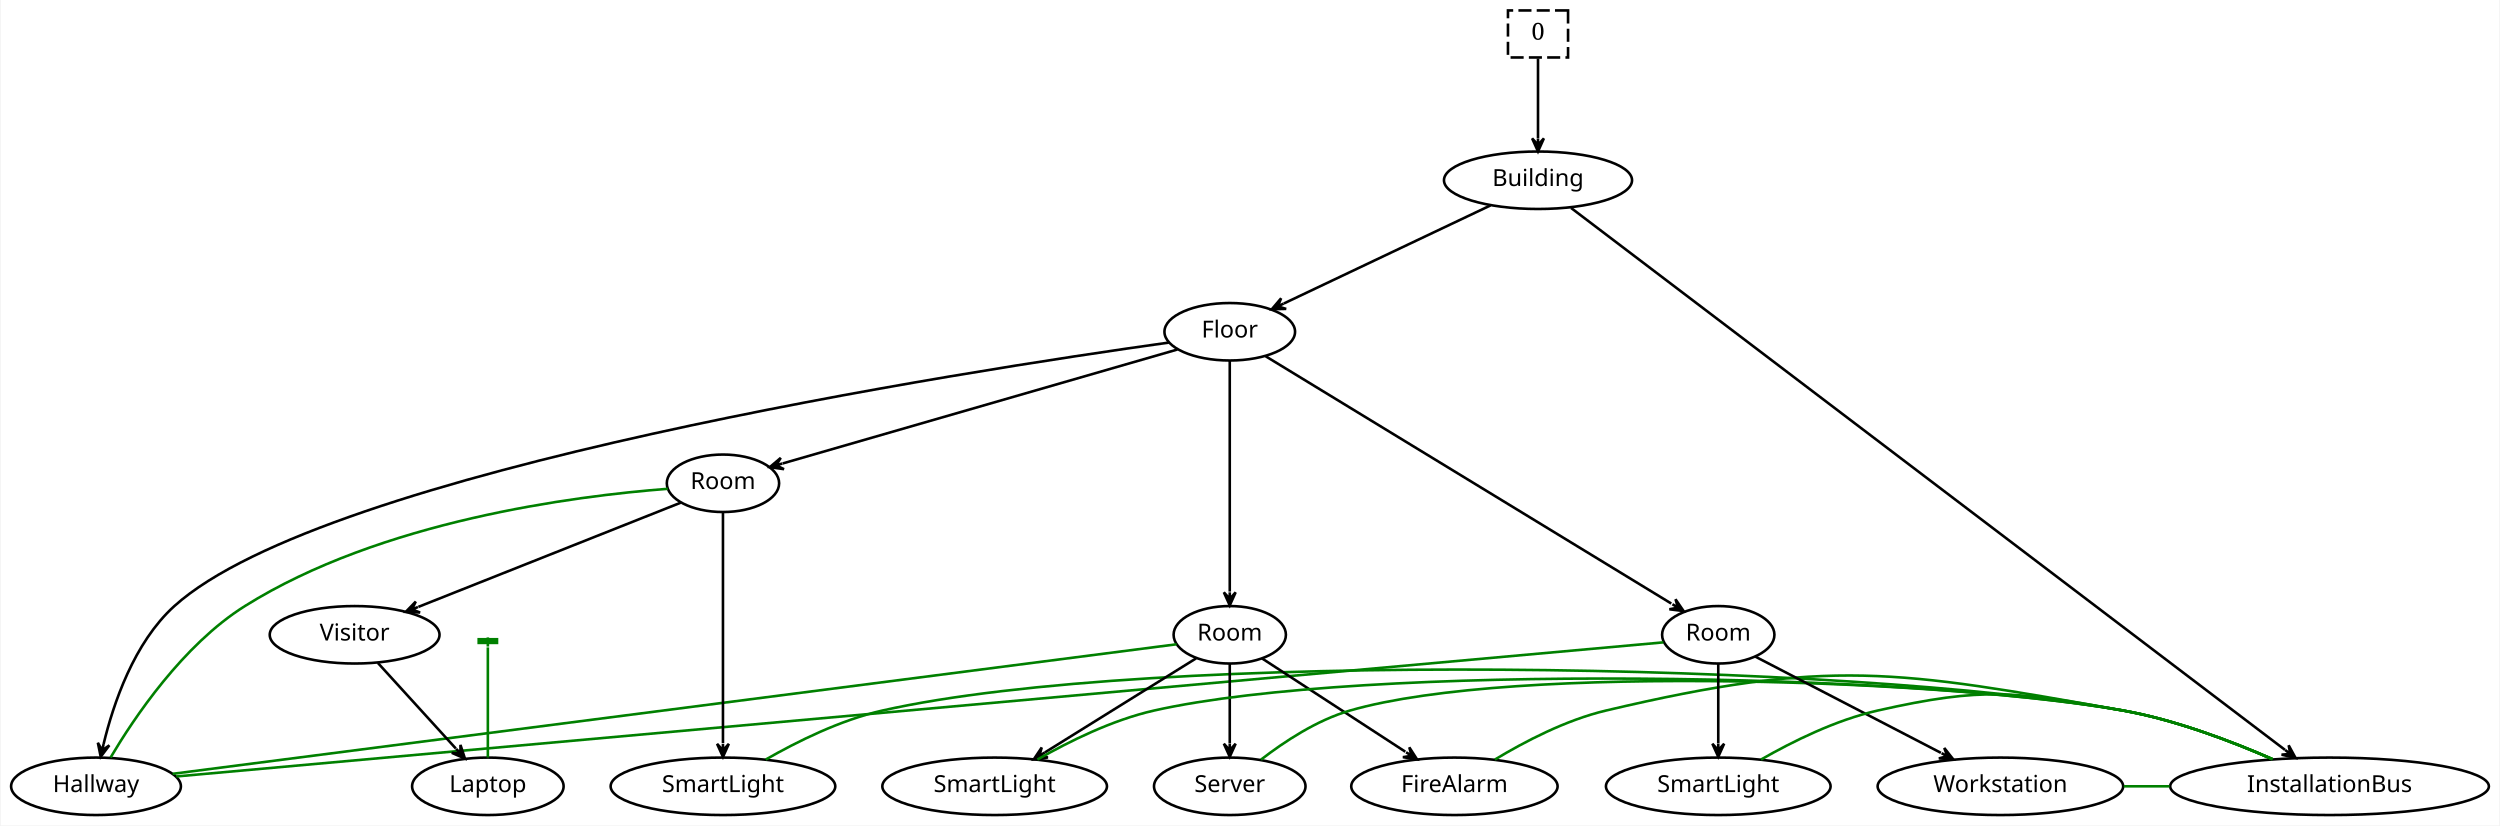
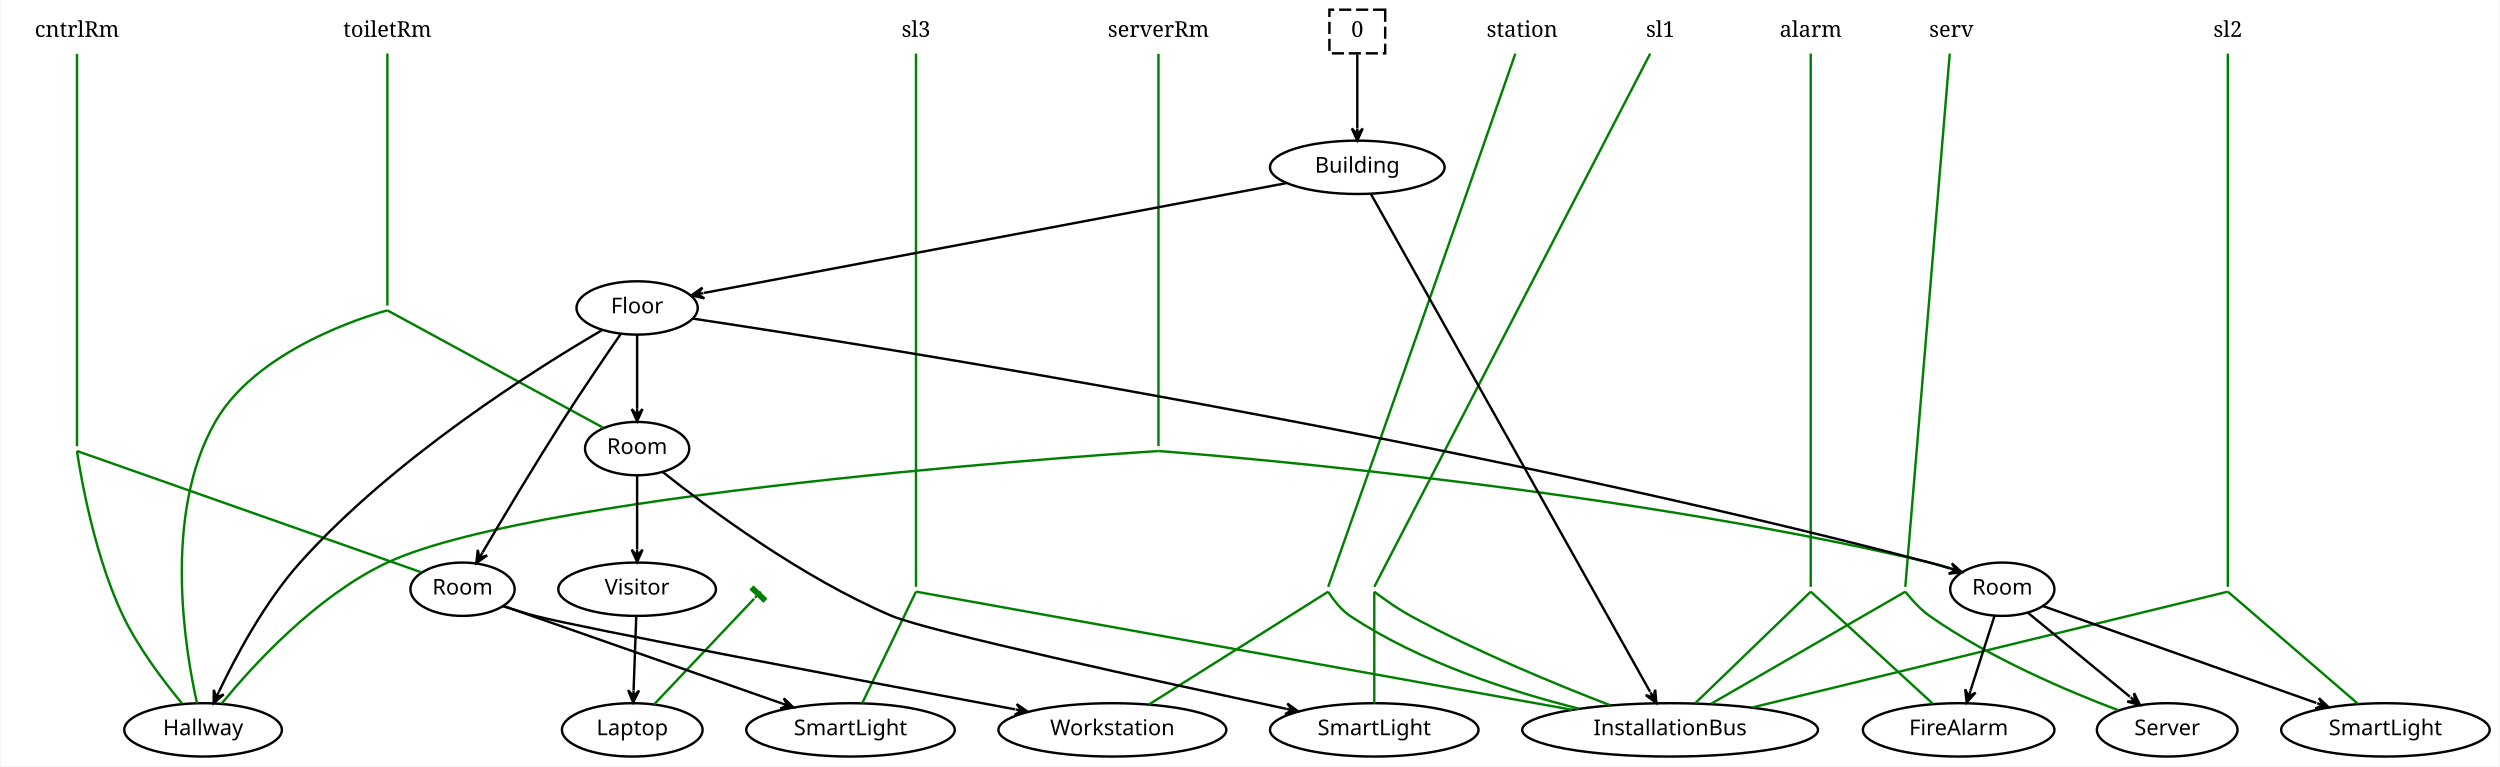
- <svg xmlns="http://www.w3.org/2000/svg" width="957pt" height="316pt" viewBox="0.00 0.00 956.50 316.00">
+ <svg xmlns="http://www.w3.org/2000/svg" width="1031pt" height="316pt" viewBox="0.00 0.00 1030.50 316.00">
  <g id="graph0" class="graph" transform="scale(1 1) rotate(0) translate(4 312)">
-     <polygon fill="white" stroke="none" points="-4,4 -4,-312 952.5,-312 952.5,4 -4,4" />
+     <polygon fill="white" stroke="none" points="-4,4 -4,-312 1026.5,-312 1026.5,4 -4,4" />
    <g id="node1" class="node">
-       <polygon fill="none" stroke="black" stroke-dasharray="5,2" points="596,-308 573,-308 573,-290 596,-290 596,-308" />
-       <text text-anchor="middle" x="584.5" y="-296.8" font-family="serif" font-size="9.00">0</text>
+       <polygon fill="none" stroke="black" stroke-dasharray="5,2" points="567,-308 544,-308 544,-290 567,-290 567,-308" />
+       <text text-anchor="middle" x="555.5" y="-296.8" font-family="serif" font-size="9.00">0</text>
    </g>
    <g id="v0_Building" class="node">
-       <ellipse fill="none" stroke="black" cx="584.5" cy="-243" rx="36" ry="11" />
-       <text text-anchor="middle" x="584.5" y="-240.8" font-family="sans-serif" font-size="9.00">Building</text>
+       <ellipse fill="none" stroke="black" cx="555.5" cy="-243" rx="36" ry="11" />
+       <text text-anchor="middle" x="555.5" y="-240.8" font-family="sans-serif" font-size="9.00">Building</text>
    </g>
    <g id="edge1" class="edge">
-       <path fill="none" stroke="black" d="M584.5,-289.562C584.5,-281.453 584.5,-269.014 584.5,-259.181" />
-       <polygon fill="black" stroke="black" points="584.5,-254.03 586.75,-259.03 584.5,-256.53 584.5,-259.03 584.5,-259.03 584.5,-259.03 584.5,-256.53 582.25,-259.03 584.5,-254.03 584.5,-254.03" />
-     </g>
-     <g id="node2" class="node" />
+       <path fill="none" stroke="black" d="M555.5,-289.562C555.5,-281.453 555.5,-269.014 555.5,-259.181" />
+       <polygon fill="black" stroke="black" points="555.5,-254.03 557.75,-259.03 555.5,-256.53 555.5,-259.03 555.5,-259.03 555.5,-259.03 555.5,-256.53 553.25,-259.03 555.5,-254.03 555.5,-254.03" />
+     </g>
+     <g id="node2" class="node">
+       <text text-anchor="middle" x="742.5" y="-296.8" font-family="serif" font-size="9.00">alarm</text>
+     </g>
+     <g id="node12" class="node" />
+     <g id="edge17" class="edge">
+       <path fill="none" stroke="green" d="M742.5,-289.885C742.5,-249.27 742.5,-70 742.5,-70" />
+     </g>
+     <g id="node3" class="node">
+       <text text-anchor="middle" x="27.5" y="-296.8" font-family="serif" font-size="9.00">cntrlRm</text>
+     </g>
+     <g id="node13" class="node" />
+     <g id="edge20" class="edge">
+       <path fill="none" stroke="green" d="M27.5,-289.801C27.5,-255.842 27.5,-128 27.5,-128" />
+     </g>
+     <g id="node4" class="node">
+       <text text-anchor="middle" x="800.5" y="-296.8" font-family="serif" font-size="9.00">serv</text>
+     </g>
+     <g id="node14" class="node" />
+     <g id="edge23" class="edge">
+       <path fill="none" stroke="green" d="M799.824,-289.885C796.439,-249.27 781.5,-70 781.5,-70" />
+     </g>
+     <g id="node5" class="node">
+       <text text-anchor="middle" x="473.5" y="-296.8" font-family="serif" font-size="9.00">serverRm</text>
+     </g>
+     <g id="node15" class="node" />
+     <g id="edge26" class="edge">
+       <path fill="none" stroke="green" d="M473.5,-289.801C473.5,-255.842 473.5,-128 473.5,-128" />
+     </g>
+     <g id="node6" class="node">
+       <text text-anchor="middle" x="680.5" y="-296.8" font-family="serif" font-size="9.00">sl1</text>
+     </g>
+     <g id="node16" class="node" />
+     <g id="edge29" class="edge">
+       <path fill="none" stroke="green" d="M676.3,-289.885C655.28,-249.27 562.5,-70 562.5,-70" />
+     </g>
+     <g id="node7" class="node">
+       <text text-anchor="middle" x="914.5" y="-296.8" font-family="serif" font-size="9.00">sl2</text>
+     </g>
+     <g id="node17" class="node" />
+     <g id="edge32" class="edge">
+       <path fill="none" stroke="green" d="M914.5,-289.885C914.5,-249.27 914.5,-70 914.5,-70" />
+     </g>
+     <g id="node8" class="node">
+       <text text-anchor="middle" x="373.5" y="-296.8" font-family="serif" font-size="9.00">sl3</text>
+     </g>
+     <g id="node18" class="node" />
+     <g id="edge35" class="edge">
+       <path fill="none" stroke="green" d="M373.5,-289.885C373.5,-249.27 373.5,-70 373.5,-70" />
+     </g>
+     <g id="node9" class="node">
+       <text text-anchor="middle" x="623.5" y="-296.8" font-family="serif" font-size="9.00">station</text>
+     </g>
+     <g id="node19" class="node" />
+     <g id="edge38" class="edge">
+       <path fill="none" stroke="green" d="M620.675,-289.869C616.344,-277.409 607.799,-252.843 600.5,-232 575.275,-159.962 543.5,-70 543.5,-70" />
+     </g>
+     <g id="node10" class="node">
+       <text text-anchor="middle" x="155.5" y="-296.8" font-family="serif" font-size="9.00">toiletRm</text>
+     </g>
+     <g id="node20" class="node" />
+     <g id="edge41" class="edge">
+       <path fill="none" stroke="green" d="M155.5,-289.945C155.5,-264.265 155.5,-186 155.5,-186" />
+     </g>
+     <g id="node11" class="node" />
    <g id="v5_Laptop" class="node">
-       <ellipse fill="none" stroke="black" cx="182.5" cy="-11" rx="29" ry="11" />
-       <text text-anchor="middle" x="182.5" y="-8.8" font-family="sans-serif" font-size="9.00">Laptop</text>
+       <ellipse fill="none" stroke="black" cx="256.5" cy="-11" rx="29" ry="11" />
+       <text text-anchor="middle" x="256.5" y="-8.8" font-family="sans-serif" font-size="9.00">Laptop</text>
+     </g>
+     <g id="edge16" class="edge">
+       <path fill="none" stroke="green" d="M306.734,-65.078C299.151,-57.065 277.777,-34.481 265.491,-21.5" />
+       <polygon fill="green" stroke="green" points="311.561,-65.086 306.477,-69.897 305.514,-68.881 310.599,-64.069 311.561,-65.086" />
+       <polyline fill="none" stroke="green" points="309.5,-68 307.094,-65.458 " />
+     </g>
+     <g id="v10_FireAlarm" class="node">
+       <ellipse fill="none" stroke="black" cx="803.5" cy="-11" rx="39.5" ry="11" />
+       <text text-anchor="middle" x="803.5" y="-8.8" font-family="sans-serif" font-size="9.00">FireAlarm</text>
+     </g>
+     <g id="edge18" class="edge">
+       <path fill="none" stroke="green" d="M742.5,-68C742.5,-68 775.398,-37.799 792.875,-21.755" />
+     </g>
+     <g id="v14_InstallationBus" class="node">
+       <ellipse fill="none" stroke="black" cx="684.5" cy="-11" rx="61" ry="11" />
+       <text text-anchor="middle" x="684.5" y="-8.8" font-family="sans-serif" font-size="9.00">InstallationBus</text>
    </g>
    <g id="edge19" class="edge">
-       <path fill="none" stroke="green" d="M182.5,-64.167C182.5,-55.586 182.5,-34.596 182.5,-22.012" />
-       <polygon fill="green" stroke="green" points="186,-67.3 179,-67.3 179,-65.9 186,-65.9 186,-67.3" />
-       <polyline fill="none" stroke="green" points="182.5,-68 182.5,-64.5 " />
+       <path fill="none" stroke="green" d="M742.5,-68C742.5,-68 711.552,-38.119 694.869,-22.012" />
+     </g>
+     <g id="v2_Hallway" class="node">
+       <ellipse fill="none" stroke="black" cx="79.5" cy="-11" rx="32.5" ry="11" />
+       <text text-anchor="middle" x="79.5" y="-8.8" font-family="sans-serif" font-size="9.00">Hallway</text>
+     </g>
+     <g id="edge21" class="edge">
+       <path fill="none" stroke="green" d="M27.5,-126C27.5,-126 32.925,-86.291 46.5,-58 52.963,-44.531 63.385,-30.84 70.786,-21.938" />
+     </g>
+     <g id="v11_Room" class="node">
+       <ellipse fill="none" stroke="black" cx="186.5" cy="-69" rx="21.5" ry="11" />
+       <text text-anchor="middle" x="186.5" y="-66.8" font-family="sans-serif" font-size="9.00">Room</text>
+     </g>
+     <g id="edge22" class="edge">
+       <path fill="none" stroke="green" d="M27.5,-126C27.5,-126 128.467,-90.439 169.484,-75.993" />
+     </g>
+     <g id="v9_Server" class="node">
+       <ellipse fill="none" stroke="black" cx="889.5" cy="-11" rx="29" ry="11" />
+       <text text-anchor="middle" x="889.5" y="-8.8" font-family="sans-serif" font-size="9.00">Server</text>
+     </g>
+     <g id="edge24" class="edge">
+       <path fill="none" stroke="green" d="M781.5,-68C781.5,-68 786.356,-61.612 791.5,-58 816.265,-40.612 848.642,-26.901 869.261,-19.119" />
+     </g>
+     <g id="edge25" class="edge">
+       <path fill="none" stroke="green" d="M781.5,-68C781.5,-68 729.187,-37.799 701.396,-21.755" />
+     </g>
+     <g id="edge27" class="edge">
+       <path fill="none" stroke="green" d="M473.5,-126C473.5,-126 220.199,-110.205 155.5,-80 125.981,-66.219 99.634,-37.119 87.149,-21.841" />
+     </g>
+     <g id="v7_Room" class="node">
+       <ellipse fill="none" stroke="black" cx="821.5" cy="-69" rx="21.5" ry="11" />
+       <text text-anchor="middle" x="821.5" y="-66.8" font-family="sans-serif" font-size="9.00">Room</text>
+     </g>
+     <g id="edge28" class="edge">
+       <path fill="none" stroke="green" d="M473.5,-126C473.5,-126 652.545,-112.932 791.5,-80 795.881,-78.962 800.533,-77.563 804.833,-76.141" />
+     </g>
+     <g id="v6_SmartLight" class="node">
+       <ellipse fill="none" stroke="black" cx="562.5" cy="-11" rx="43" ry="11" />
+       <text text-anchor="middle" x="562.5" y="-8.8" font-family="sans-serif" font-size="9.00">SmartLight</text>
+     </g>
+     <g id="edge30" class="edge">
+       <path fill="none" stroke="green" d="M562.5,-68C562.5,-68 562.5,-38.119 562.5,-22.012" />
+     </g>
+     <g id="edge31" class="edge">
+       <path fill="none" stroke="green" d="M562.5,-68C562.5,-68 570.457,-61.82 577.5,-58 604.694,-43.249 637.602,-29.699 659.681,-21.184" />
+     </g>
+     <g id="v8_SmartLight" class="node">
+       <ellipse fill="none" stroke="black" cx="979.5" cy="-11" rx="43" ry="11" />
+       <text text-anchor="middle" x="979.5" y="-8.8" font-family="sans-serif" font-size="9.00">SmartLight</text>
+     </g>
+     <g id="edge33" class="edge">
+       <path fill="none" stroke="green" d="M914.5,-68C914.5,-68 949.555,-37.799 968.178,-21.755" />
+     </g>
+     <g id="edge34" class="edge">
+       <path fill="none" stroke="green" d="M914.5,-68C914.5,-68 782.416,-35.84 718.437,-20.263" />
+     </g>
+     <g id="v12_SmartLight" class="node">
+       <ellipse fill="none" stroke="black" cx="346.5" cy="-11" rx="43" ry="11" />
+       <text text-anchor="middle" x="346.5" y="-8.8" font-family="sans-serif" font-size="9.00">SmartLight</text>
+     </g>
+     <g id="edge36" class="edge">
+       <path fill="none" stroke="green" d="M373.5,-68C373.5,-68 359.093,-38.119 351.327,-22.012" />
+     </g>
+     <g id="edge37" class="edge">
+       <path fill="none" stroke="green" d="M373.5,-68C373.5,-68 560.012,-34.416 644.161,-19.264" />
+     </g>
+     <g id="v13_Workstation" class="node">
+       <ellipse fill="none" stroke="black" cx="454.5" cy="-11" rx="47" ry="11" />
+       <text text-anchor="middle" x="454.5" y="-8.8" font-family="sans-serif" font-size="9.00">Workstation</text>
+     </g>
+     <g id="edge39" class="edge">
+       <path fill="none" stroke="green" d="M543.5,-68C543.5,-68 494.99,-37.477 469.598,-21.5" />
+     </g>
+     <g id="edge40" class="edge">
+       <path fill="none" stroke="green" d="M543.5,-68C543.5,-68 547.52,-61.31 552.5,-58 581.401,-38.789 619.202,-26.687 646.942,-19.746" />
+     </g>
+     <g id="edge42" class="edge">
+       <path fill="none" stroke="green" d="M155.5,-184C155.5,-184 103.11,-170.671 84.5,-138 62.829,-99.955 71.967,-44.451 77.002,-21.988" />
+     </g>
+     <g id="v3_Room" class="node">
+       <ellipse fill="none" stroke="black" cx="258.5" cy="-127" rx="21.5" ry="11" />
+       <text text-anchor="middle" x="258.5" y="-124.8" font-family="sans-serif" font-size="9.00">Room</text>
+     </g>
+     <g id="edge43" class="edge">
+       <path fill="none" stroke="green" d="M155.5,-184C155.5,-184 216.494,-150.838 244.609,-135.552" />
    </g>
    <g id="v1_Floor" class="node">
-       <ellipse fill="none" stroke="black" cx="466.5" cy="-185" rx="25" ry="11" />
-       <text text-anchor="middle" x="466.5" y="-182.8" font-family="sans-serif" font-size="9.00">Floor</text>
+       <ellipse fill="none" stroke="black" cx="258.5" cy="-185" rx="25" ry="11" />
+       <text text-anchor="middle" x="258.5" y="-182.8" font-family="sans-serif" font-size="9.00">Floor</text>
    </g>
    <g id="edge2" class="edge">
-       <path fill="none" stroke="black" d="M566.321,-233.373C544.955,-223.233 509.581,-206.445 487.185,-195.817" />
-       <polygon fill="black" stroke="black" points="482.613,-193.647 488.095,-193.758 484.871,-194.719 487.13,-195.791 487.13,-195.791 487.13,-195.791 484.871,-194.719 486.165,-197.823 482.613,-193.647 482.613,-193.647" />
-     </g>
-     <g id="v14_InstallationBus" class="node">
-       <ellipse fill="none" stroke="black" cx="887.5" cy="-11" rx="61" ry="11" />
-       <text text-anchor="middle" x="887.5" y="-8.8" font-family="sans-serif" font-size="9.00">InstallationBus</text>
+       <path fill="none" stroke="black" d="M526.21,-236.477C468.792,-225.651 342.17,-201.776 286.123,-191.208" />
+       <polygon fill="black" stroke="black" points="280.924,-190.228 286.254,-188.943 283.38,-190.691 285.837,-191.155 285.837,-191.155 285.837,-191.155 283.38,-190.691 285.42,-193.366 280.924,-190.228 280.924,-190.228" />
    </g>
    <g id="edge3" class="edge">
-       <path fill="none" stroke="black" d="M597.134,-232.41C645.054,-196.035 815.652,-66.538 870.432,-24.956" />
-       <polygon fill="black" stroke="black" points="874.474,-21.888 871.851,-26.703 872.482,-23.4 870.491,-24.911 870.491,-24.911 870.491,-24.911 872.482,-23.4 869.131,-23.119 874.474,-21.888 874.474,-21.888" />
-     </g>
-     <g id="v2_Hallway" class="node">
-       <ellipse fill="none" stroke="black" cx="32.5" cy="-11" rx="32.5" ry="11" />
-       <text text-anchor="middle" x="32.5" y="-8.8" font-family="sans-serif" font-size="9.00">Hallway</text>
+       <path fill="none" stroke="black" d="M561.043,-232.117C581.382,-195.854 651.982,-69.979 676.24,-26.728" />
+       <polygon fill="black" stroke="black" points="678.832,-22.105 678.349,-27.567 677.609,-24.285 676.386,-26.466 676.386,-26.466 676.386,-26.466 677.609,-24.285 674.424,-25.365 678.832,-22.105 678.832,-22.105" />
    </g>
    <g id="edge4" class="edge">
-       <path fill="none" stroke="black" d="M443.179,-180.866C365.968,-170.066 120.292,-132.171 62.5,-80 47.011,-66.017 39.119,-42.564 35.407,-27.186" />
-       <polygon fill="black" stroke="black" points="34.304,-22.306 37.601,-26.687 34.855,-24.744 35.407,-27.183 35.407,-27.183 35.407,-27.183 34.855,-24.744 33.212,-27.679 34.304,-22.306 34.304,-22.306" />
-     </g>
-     <g id="v3_Room" class="node">
-       <ellipse fill="none" stroke="black" cx="272.5" cy="-127" rx="21.5" ry="11" />
-       <text text-anchor="middle" x="272.5" y="-124.8" font-family="sans-serif" font-size="9.00">Room</text>
+       <path fill="none" stroke="black" d="M244.017,-175.835C216.984,-160.059 158.093,-123.117 119.5,-80 104.892,-63.679 92.925,-41.213 86.001,-26.648" />
+       <polygon fill="black" stroke="black" points="83.849,-22.032 88.001,-25.613 84.905,-24.298 85.961,-26.564 85.961,-26.564 85.961,-26.564 84.905,-24.298 83.922,-27.515 83.849,-22.032 83.849,-22.032" />
    </g>
    <g id="edge5" class="edge">
-       <path fill="none" stroke="black" d="M446.469,-178.218C410.15,-167.734 333.653,-145.652 295.356,-134.598" />
-       <polygon fill="black" stroke="black" points="290.436,-133.177 295.864,-132.402 292.838,-133.871 295.24,-134.564 295.24,-134.564 295.24,-134.564 292.838,-133.871 294.616,-136.726 290.436,-133.177 290.436,-133.177" />
-     </g>
-     <g id="v7_Room" class="node">
-       <ellipse fill="none" stroke="black" cx="466.5" cy="-69" rx="21.5" ry="11" />
-       <text text-anchor="middle" x="466.5" y="-66.8" font-family="sans-serif" font-size="9.00">Room</text>
+       <path fill="none" stroke="black" d="M258.5,-173.988C258.5,-165.494 258.5,-153.17 258.5,-143.417" />
+       <polygon fill="black" stroke="black" points="258.5,-138.304 260.75,-143.304 258.5,-140.804 258.5,-143.304 258.5,-143.304 258.5,-143.304 258.5,-140.804 256.25,-143.304 258.5,-138.304 258.5,-138.304" />
    </g>
    <g id="edge6" class="edge">
-       <path fill="none" stroke="black" d="M466.5,-173.883C466.5,-153.906 466.5,-109.276 466.5,-85.54" />
-       <polygon fill="black" stroke="black" points="466.5,-80.258 468.75,-85.258 466.5,-82.758 466.5,-85.258 466.5,-85.258 466.5,-85.258 466.5,-82.758 464.25,-85.258 466.5,-80.258 466.5,-80.258" />
-     </g>
-     <g id="v11_Room" class="node">
-       <ellipse fill="none" stroke="black" cx="653.5" cy="-69" rx="21.5" ry="11" />
-       <text text-anchor="middle" x="653.5" y="-66.8" font-family="sans-serif" font-size="9.00">Room</text>
+       <path fill="none" stroke="black" d="M281.597,-180.587C356.148,-169.338 596.835,-131.207 791.5,-80 794.221,-79.284 797.055,-78.454 799.848,-77.585" />
+       <polygon fill="black" stroke="black" points="804.796,-75.992 800.726,-79.666 802.416,-76.758 800.036,-77.524 800.036,-77.524 800.036,-77.524 802.416,-76.758 799.347,-75.382 804.796,-75.992 804.796,-75.992" />
    </g>
    <g id="edge7" class="edge">
-       <path fill="none" stroke="black" d="M480.251,-175.617C513.508,-155.343 598.291,-103.657 635.514,-80.964" />
-       <polygon fill="black" stroke="black" points="640.232,-78.089 637.134,-82.612 638.097,-79.39 635.962,-80.691 635.962,-80.691 635.962,-80.691 638.097,-79.39 634.791,-78.77 640.232,-78.089 640.232,-78.089" />
-     </g>
-     <g id="edge16" class="edge">
-       <path fill="none" stroke="green" d="M38.079,-22.029C46.955,-37.025 65.742,-65.114 89.5,-80 141.551,-112.613 215.524,-122.129 251.385,-124.887" />
-     </g>
-     <g id="edge17" class="edge">
-       <path fill="none" stroke="green" d="M61.829,-15.784C144.169,-26.409 376.015,-56.325 446.149,-65.374" />
-     </g>
-     <g id="edge18" class="edge">
-       <path fill="none" stroke="green" d="M63.251,-14.773C172.52,-24.627 540.425,-57.803 632.482,-66.105" />
+       <path fill="none" stroke="black" d="M251.703,-174.225C245.323,-164.977 235.579,-150.666 227.5,-138 215.778,-119.622 202.894,-98.004 194.756,-84.16" />
+       <polygon fill="black" stroke="black" points="192.187,-79.779 196.657,-82.953 193.451,-81.935 194.716,-84.092 194.716,-84.092 194.716,-84.092 193.451,-81.935 192.775,-85.23 192.187,-79.779 192.187,-79.779" />
    </g>
    <g id="v4_Visitor" class="node">
-       <ellipse fill="none" stroke="black" cx="131.5" cy="-69" rx="32.5" ry="11" />
-       <text text-anchor="middle" x="131.5" y="-66.8" font-family="sans-serif" font-size="9.00">Visitor</text>
+       <ellipse fill="none" stroke="black" cx="258.5" cy="-69" rx="32.5" ry="11" />
+       <text text-anchor="middle" x="258.5" y="-66.8" font-family="sans-serif" font-size="9.00">Visitor</text>
    </g>
    <g id="edge8" class="edge">
-       <path fill="none" stroke="black" d="M256.326,-119.576C231.709,-109.799 184.669,-91.117 155.89,-79.687" />
-       <polygon fill="black" stroke="black" points="151.087,-77.779 156.564,-77.534 153.41,-78.702 155.734,-79.625 155.734,-79.625 155.734,-79.625 153.41,-78.702 154.903,-81.716 151.087,-77.779 151.087,-77.779" />
-     </g>
-     <g id="v6_SmartLight" class="node">
-       <ellipse fill="none" stroke="black" cx="272.5" cy="-11" rx="43" ry="11" />
-       <text text-anchor="middle" x="272.5" y="-8.8" font-family="sans-serif" font-size="9.00">SmartLight</text>
+       <path fill="none" stroke="black" d="M258.5,-115.988C258.5,-107.494 258.5,-95.17 258.5,-85.417" />
+       <polygon fill="black" stroke="black" points="258.5,-80.304 260.75,-85.304 258.5,-82.804 258.5,-85.304 258.5,-85.304 258.5,-85.304 258.5,-82.804 256.25,-85.304 258.5,-80.304 258.5,-80.304" />
    </g>
    <g id="edge9" class="edge">
-       <path fill="none" stroke="black" d="M272.5,-115.883C272.5,-95.906 272.5,-51.276 272.5,-27.54" />
-       <polygon fill="black" stroke="black" points="272.5,-22.258 274.75,-27.258 272.5,-24.758 272.5,-27.258 272.5,-27.258 272.5,-27.258 272.5,-24.758 270.25,-27.258 272.5,-22.258 272.5,-22.258" />
+       <path fill="none" stroke="black" d="M269.123,-117.297C287.317,-102.828 326.108,-73.85 363.5,-58 378.365,-51.699 472.798,-31.081 526.063,-19.707" />
+       <polygon fill="black" stroke="black" points="531.085,-18.636 526.664,-21.879 528.64,-19.157 526.195,-19.679 526.195,-19.679 526.195,-19.679 528.64,-19.157 525.725,-17.478 531.085,-18.636 531.085,-18.636" />
    </g>
    <g id="edge10" class="edge">
-       <path fill="none" stroke="black" d="M140.384,-58.245C148.647,-49.172 161.035,-35.57 170.238,-25.464" />
-       <polygon fill="black" stroke="black" points="173.718,-21.643 172.015,-26.854 172.035,-23.491 170.352,-25.339 170.352,-25.339 170.352,-25.339 172.035,-23.491 168.688,-23.824 173.718,-21.643 173.718,-21.643" />
-     </g>
-     <g id="edge20" class="edge">
-       <path fill="none" stroke="green" d="M288.859,-21.241C300.744,-28.053 317.486,-36.387 333.5,-40 436.468,-63.23 704.573,-58.472 808.5,-40 828.495,-36.446 850.067,-28.202 865.609,-21.408" />
-     </g>
-     <g id="v8_SmartLight" class="node">
-       <ellipse fill="none" stroke="black" cx="376.5" cy="-11" rx="43" ry="11" />
-       <text text-anchor="middle" x="376.5" y="-8.8" font-family="sans-serif" font-size="9.00">SmartLight</text>
+       <path fill="none" stroke="black" d="M258.142,-57.988C257.839,-49.494 257.399,-37.17 257.051,-27.417" />
+       <polygon fill="black" stroke="black" points="256.868,-22.304 259.295,-27.22 256.957,-24.802 257.047,-27.301 257.047,-27.301 257.047,-27.301 256.957,-24.802 254.798,-27.381 256.868,-22.304 256.868,-22.304" />
    </g>
    <g id="edge11" class="edge">
-       <path fill="none" stroke="black" d="M453.605,-59.977C438.46,-50.553 413.192,-34.83 395.731,-23.966" />
-       <polygon fill="black" stroke="black" points="391.471,-21.315 396.905,-22.046 393.593,-22.636 395.716,-23.957 395.716,-23.957 395.716,-23.957 393.593,-22.636 394.527,-25.867 391.471,-21.315 391.471,-21.315" />
-     </g>
-     <g id="v9_Server" class="node">
-       <ellipse fill="none" stroke="black" cx="466.5" cy="-11" rx="29" ry="11" />
-       <text text-anchor="middle" x="466.5" y="-8.8" font-family="sans-serif" font-size="9.00">Server</text>
+       <path fill="none" stroke="black" d="M838.409,-62.007C865.31,-52.472 918.162,-33.74 950.99,-22.105" />
+       <polygon fill="black" stroke="black" points="956.08,-20.301 952.119,-24.092 953.724,-21.136 951.368,-21.971 951.368,-21.971 951.368,-21.971 953.724,-21.136 950.616,-19.85 956.08,-20.301 956.08,-20.301" />
    </g>
    <g id="edge12" class="edge">
-       <path fill="none" stroke="black" d="M466.5,-57.988C466.5,-49.494 466.5,-37.17 466.5,-27.417" />
-       <polygon fill="black" stroke="black" points="466.5,-22.304 468.75,-27.304 466.5,-24.804 466.5,-27.304 466.5,-27.304 466.5,-27.304 466.5,-24.804 464.25,-27.304 466.5,-22.304 466.5,-22.304" />
-     </g>
-     <g id="v10_FireAlarm" class="node">
-       <ellipse fill="none" stroke="black" cx="552.5" cy="-11" rx="39.5" ry="11" />
-       <text text-anchor="middle" x="552.5" y="-8.8" font-family="sans-serif" font-size="9.00">FireAlarm</text>
+       <path fill="none" stroke="black" d="M832.125,-59.25C843.401,-49.964 861.326,-35.203 874.139,-24.65" />
+       <polygon fill="black" stroke="black" points="878.271,-21.247 875.842,-26.163 876.341,-22.837 874.412,-24.426 874.412,-24.426 874.412,-24.426 876.341,-22.837 872.981,-22.689 878.271,-21.247 878.271,-21.247" />
    </g>
    <g id="edge13" class="edge">
-       <path fill="none" stroke="black" d="M478.822,-59.977C493.171,-50.633 517.031,-35.096 533.698,-24.243" />
-       <polygon fill="black" stroke="black" points="538.195,-21.315 535.233,-25.929 536.1,-22.679 534.005,-24.043 534.005,-24.043 534.005,-24.043 536.1,-22.679 532.777,-22.158 538.195,-21.315 538.195,-21.315" />
-     </g>
-     <g id="edge21" class="edge">
-       <path fill="none" stroke="green" d="M392.859,-21.241C404.744,-28.053 421.486,-36.387 437.5,-40 517.923,-58.144 727.328,-54.428 808.5,-40 828.495,-36.446 850.067,-28.202 865.609,-21.408" />
-     </g>
-     <g id="edge22" class="edge">
-       <path fill="none" stroke="green" d="M478.454,-21.207C487.235,-28.002 499.802,-36.332 512.5,-40 575.693,-58.257 743.737,-51.511 808.5,-40 828.495,-36.446 850.067,-28.202 865.609,-21.408" />
-     </g>
-     <g id="edge23" class="edge">
-       <path fill="none" stroke="green" d="M567.985,-21.236C579.252,-28.045 595.16,-36.379 610.5,-40 696.146,-60.218 721.858,-55.4 808.5,-40 828.495,-36.446 850.067,-28.202 865.609,-21.408" />
-     </g>
-     <g id="v12_SmartLight" class="node">
-       <ellipse fill="none" stroke="black" cx="653.5" cy="-11" rx="43" ry="11" />
-       <text text-anchor="middle" x="653.5" y="-8.8" font-family="sans-serif" font-size="9.00">SmartLight</text>
+       <path fill="none" stroke="black" d="M818.282,-57.988C815.526,-49.415 811.517,-36.941 808.369,-27.147" />
+       <polygon fill="black" stroke="black" points="806.812,-22.304 810.484,-26.375 807.577,-24.684 808.342,-27.064 808.342,-27.064 808.342,-27.064 807.577,-24.684 806.2,-27.753 806.812,-22.304 806.812,-22.304" />
    </g>
    <g id="edge14" class="edge">
-       <path fill="none" stroke="black" d="M653.5,-57.988C653.5,-49.494 653.5,-37.17 653.5,-27.417" />
-       <polygon fill="black" stroke="black" points="653.5,-22.304 655.75,-27.304 653.5,-24.804 653.5,-27.304 653.5,-27.304 653.5,-27.304 653.5,-24.804 651.25,-27.304 653.5,-22.304 653.5,-22.304" />
-     </g>
-     <g id="v13_Workstation" class="node">
-       <ellipse fill="none" stroke="black" cx="761.5" cy="-11" rx="47" ry="11" />
-       <text text-anchor="middle" x="761.5" y="-8.8" font-family="sans-serif" font-size="9.00">Workstation</text>
+       <path fill="none" stroke="black" d="M203.32,-62.113C230.621,-52.558 284.873,-33.57 318.195,-21.907" />
+       <polygon fill="black" stroke="black" points="322.954,-20.241 318.978,-24.017 320.594,-21.067 318.235,-21.893 318.235,-21.893 318.235,-21.893 320.594,-21.067 317.491,-19.769 322.954,-20.241 322.954,-20.241" />
    </g>
    <g id="edge15" class="edge">
-       <path fill="none" stroke="black" d="M667.619,-60.679C685.692,-51.308 717.232,-34.954 738.722,-23.811" />
-       <polygon fill="black" stroke="black" points="743.416,-21.377 740.013,-25.676 741.196,-22.528 738.977,-23.679 738.977,-23.679 738.977,-23.679 741.196,-22.528 737.941,-21.681 743.416,-21.377 743.416,-21.377" />
-     </g>
-     <g id="edge24" class="edge">
-       <path fill="none" stroke="green" d="M669.859,-21.241C681.744,-28.053 698.486,-36.387 714.5,-40 755.254,-49.194 767.367,-47.311 808.5,-40 828.495,-36.446 850.067,-28.202 865.609,-21.408" />
-     </g>
-     <g id="edge25" class="edge">
-       <path fill="none" stroke="green" d="M808.75,-11C814.595,-11 820.439,-11 826.284,-11" />
+       <path fill="none" stroke="black" d="M203.202,-62.003C207.502,-60.578 212.145,-59.141 216.5,-58 235.358,-53.057 351.6,-31.171 414.375,-19.458" />
+       <polygon fill="black" stroke="black" points="419.539,-18.495 415.036,-21.624 417.081,-18.953 414.624,-19.412 414.624,-19.412 414.624,-19.412 417.081,-18.953 414.211,-17.2 419.539,-18.495 419.539,-18.495" />
    </g>
  </g>
</svg>
